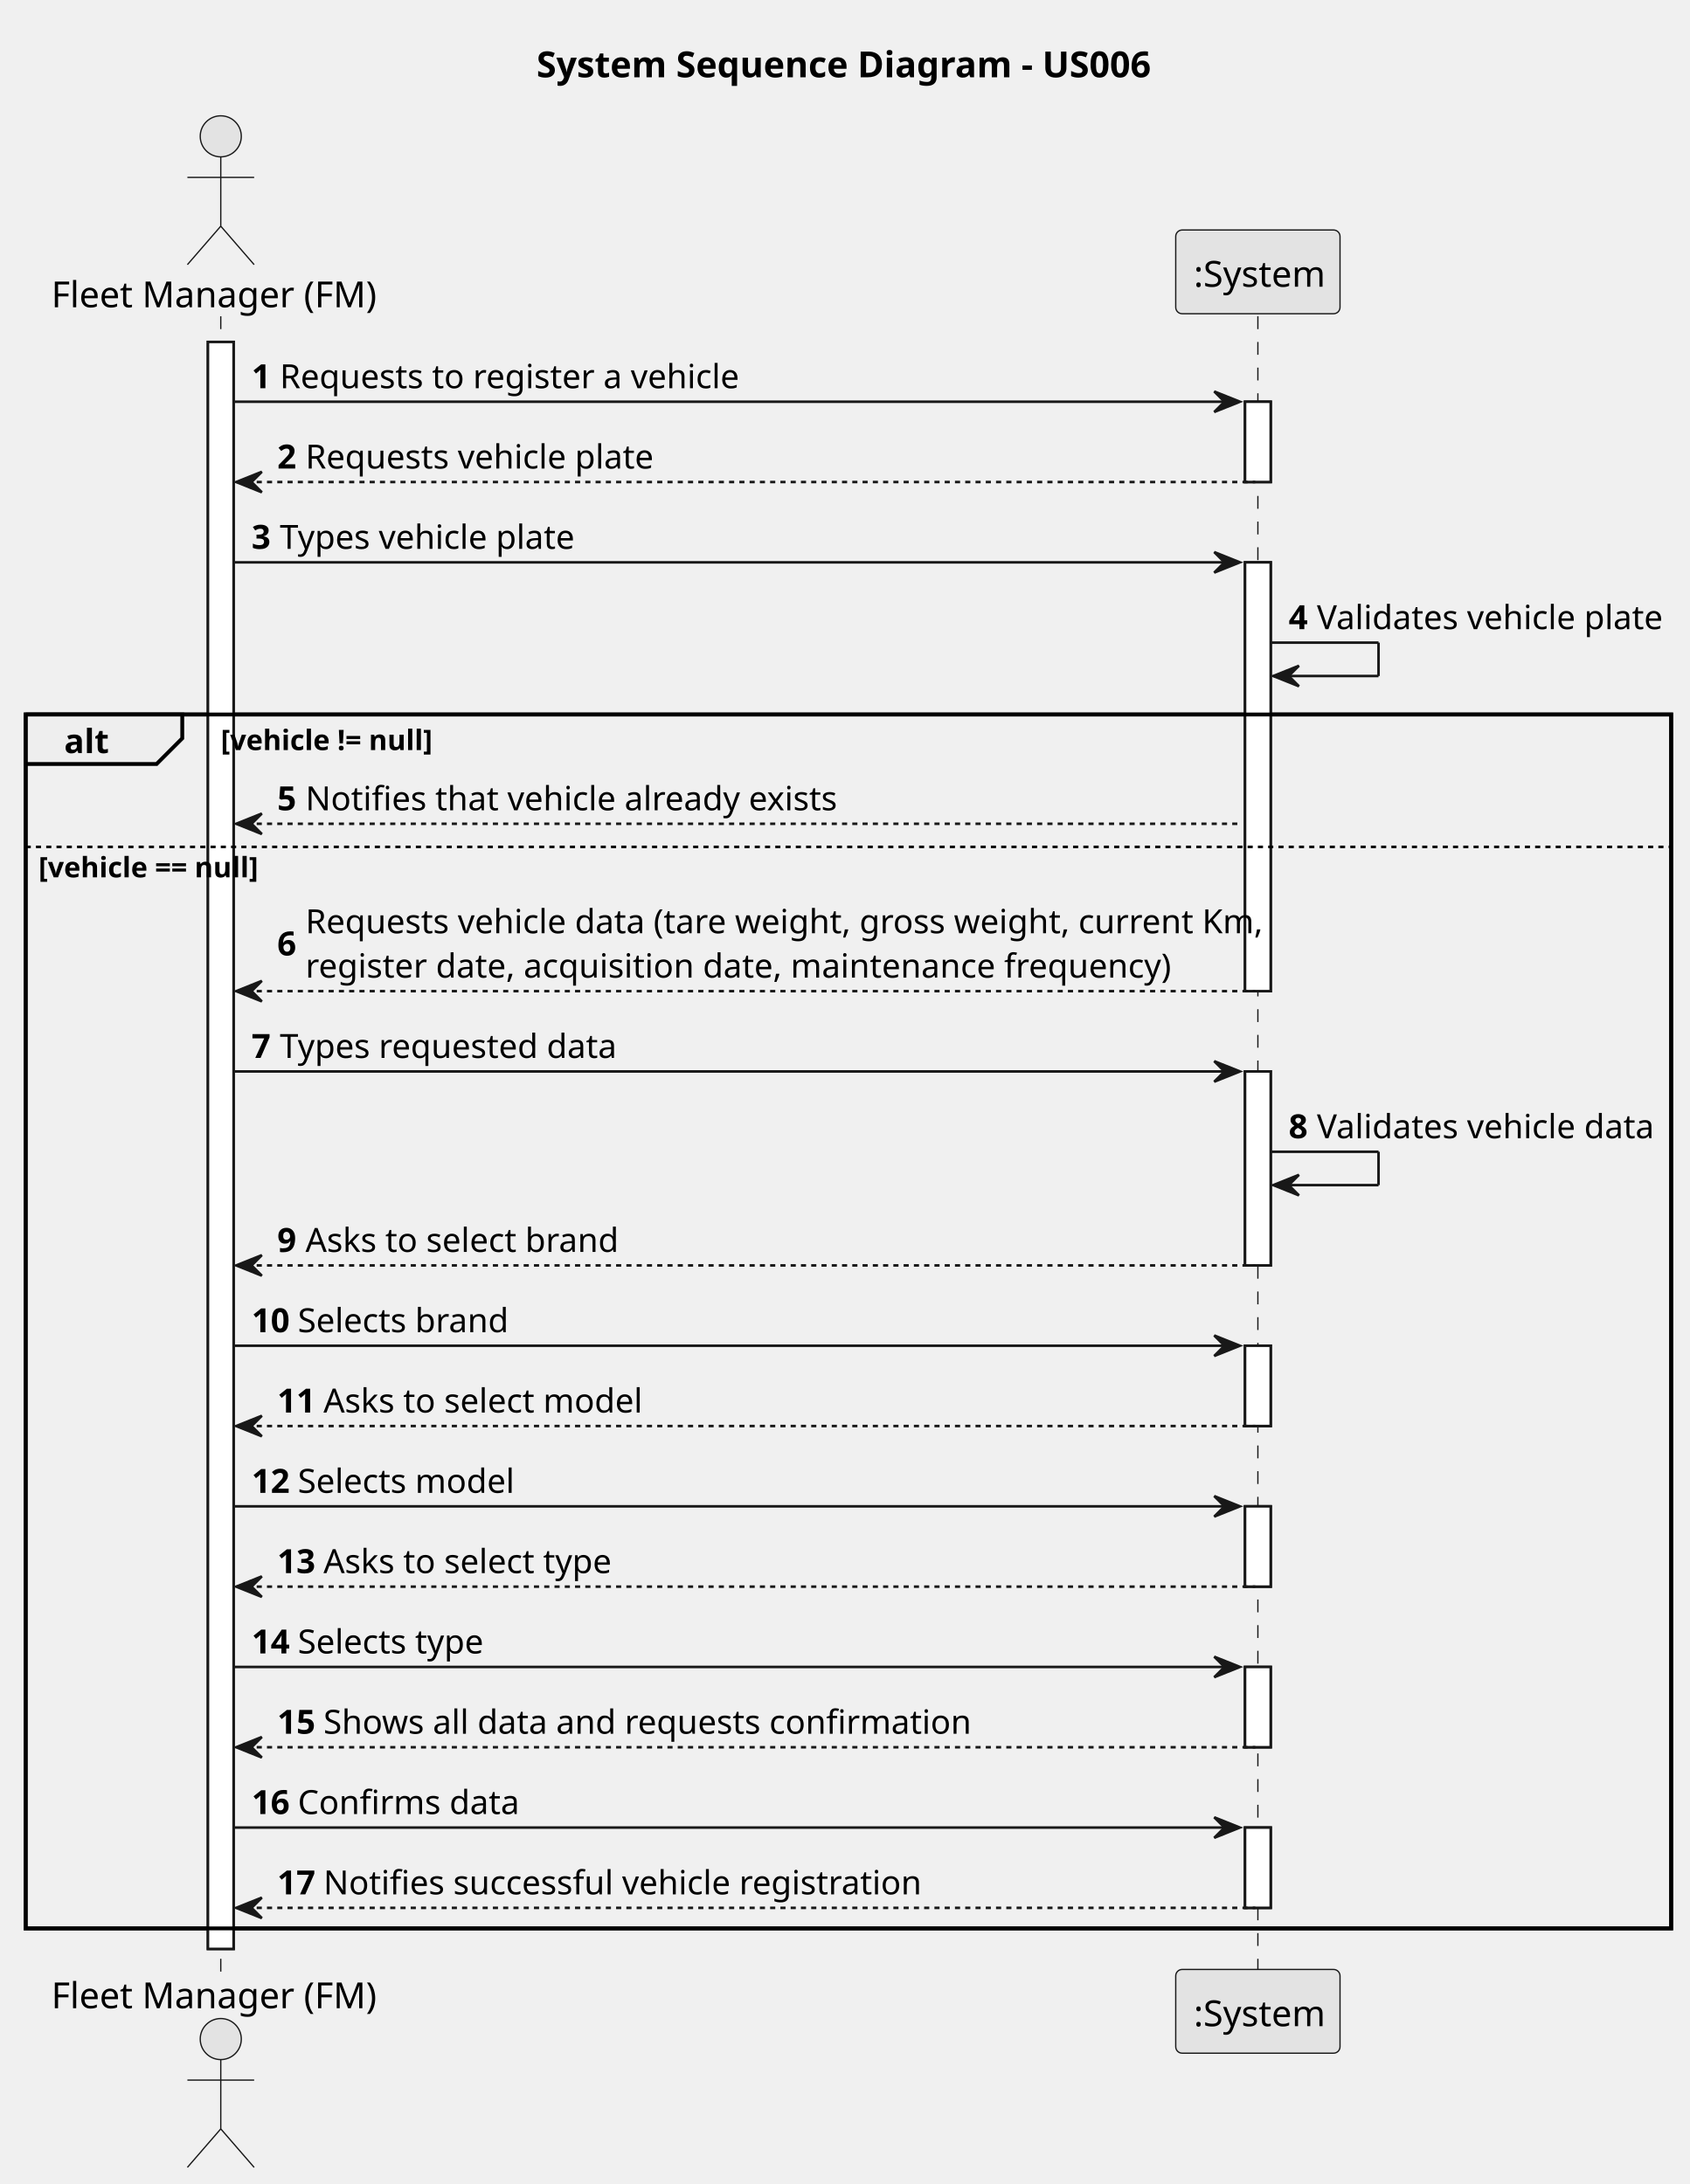
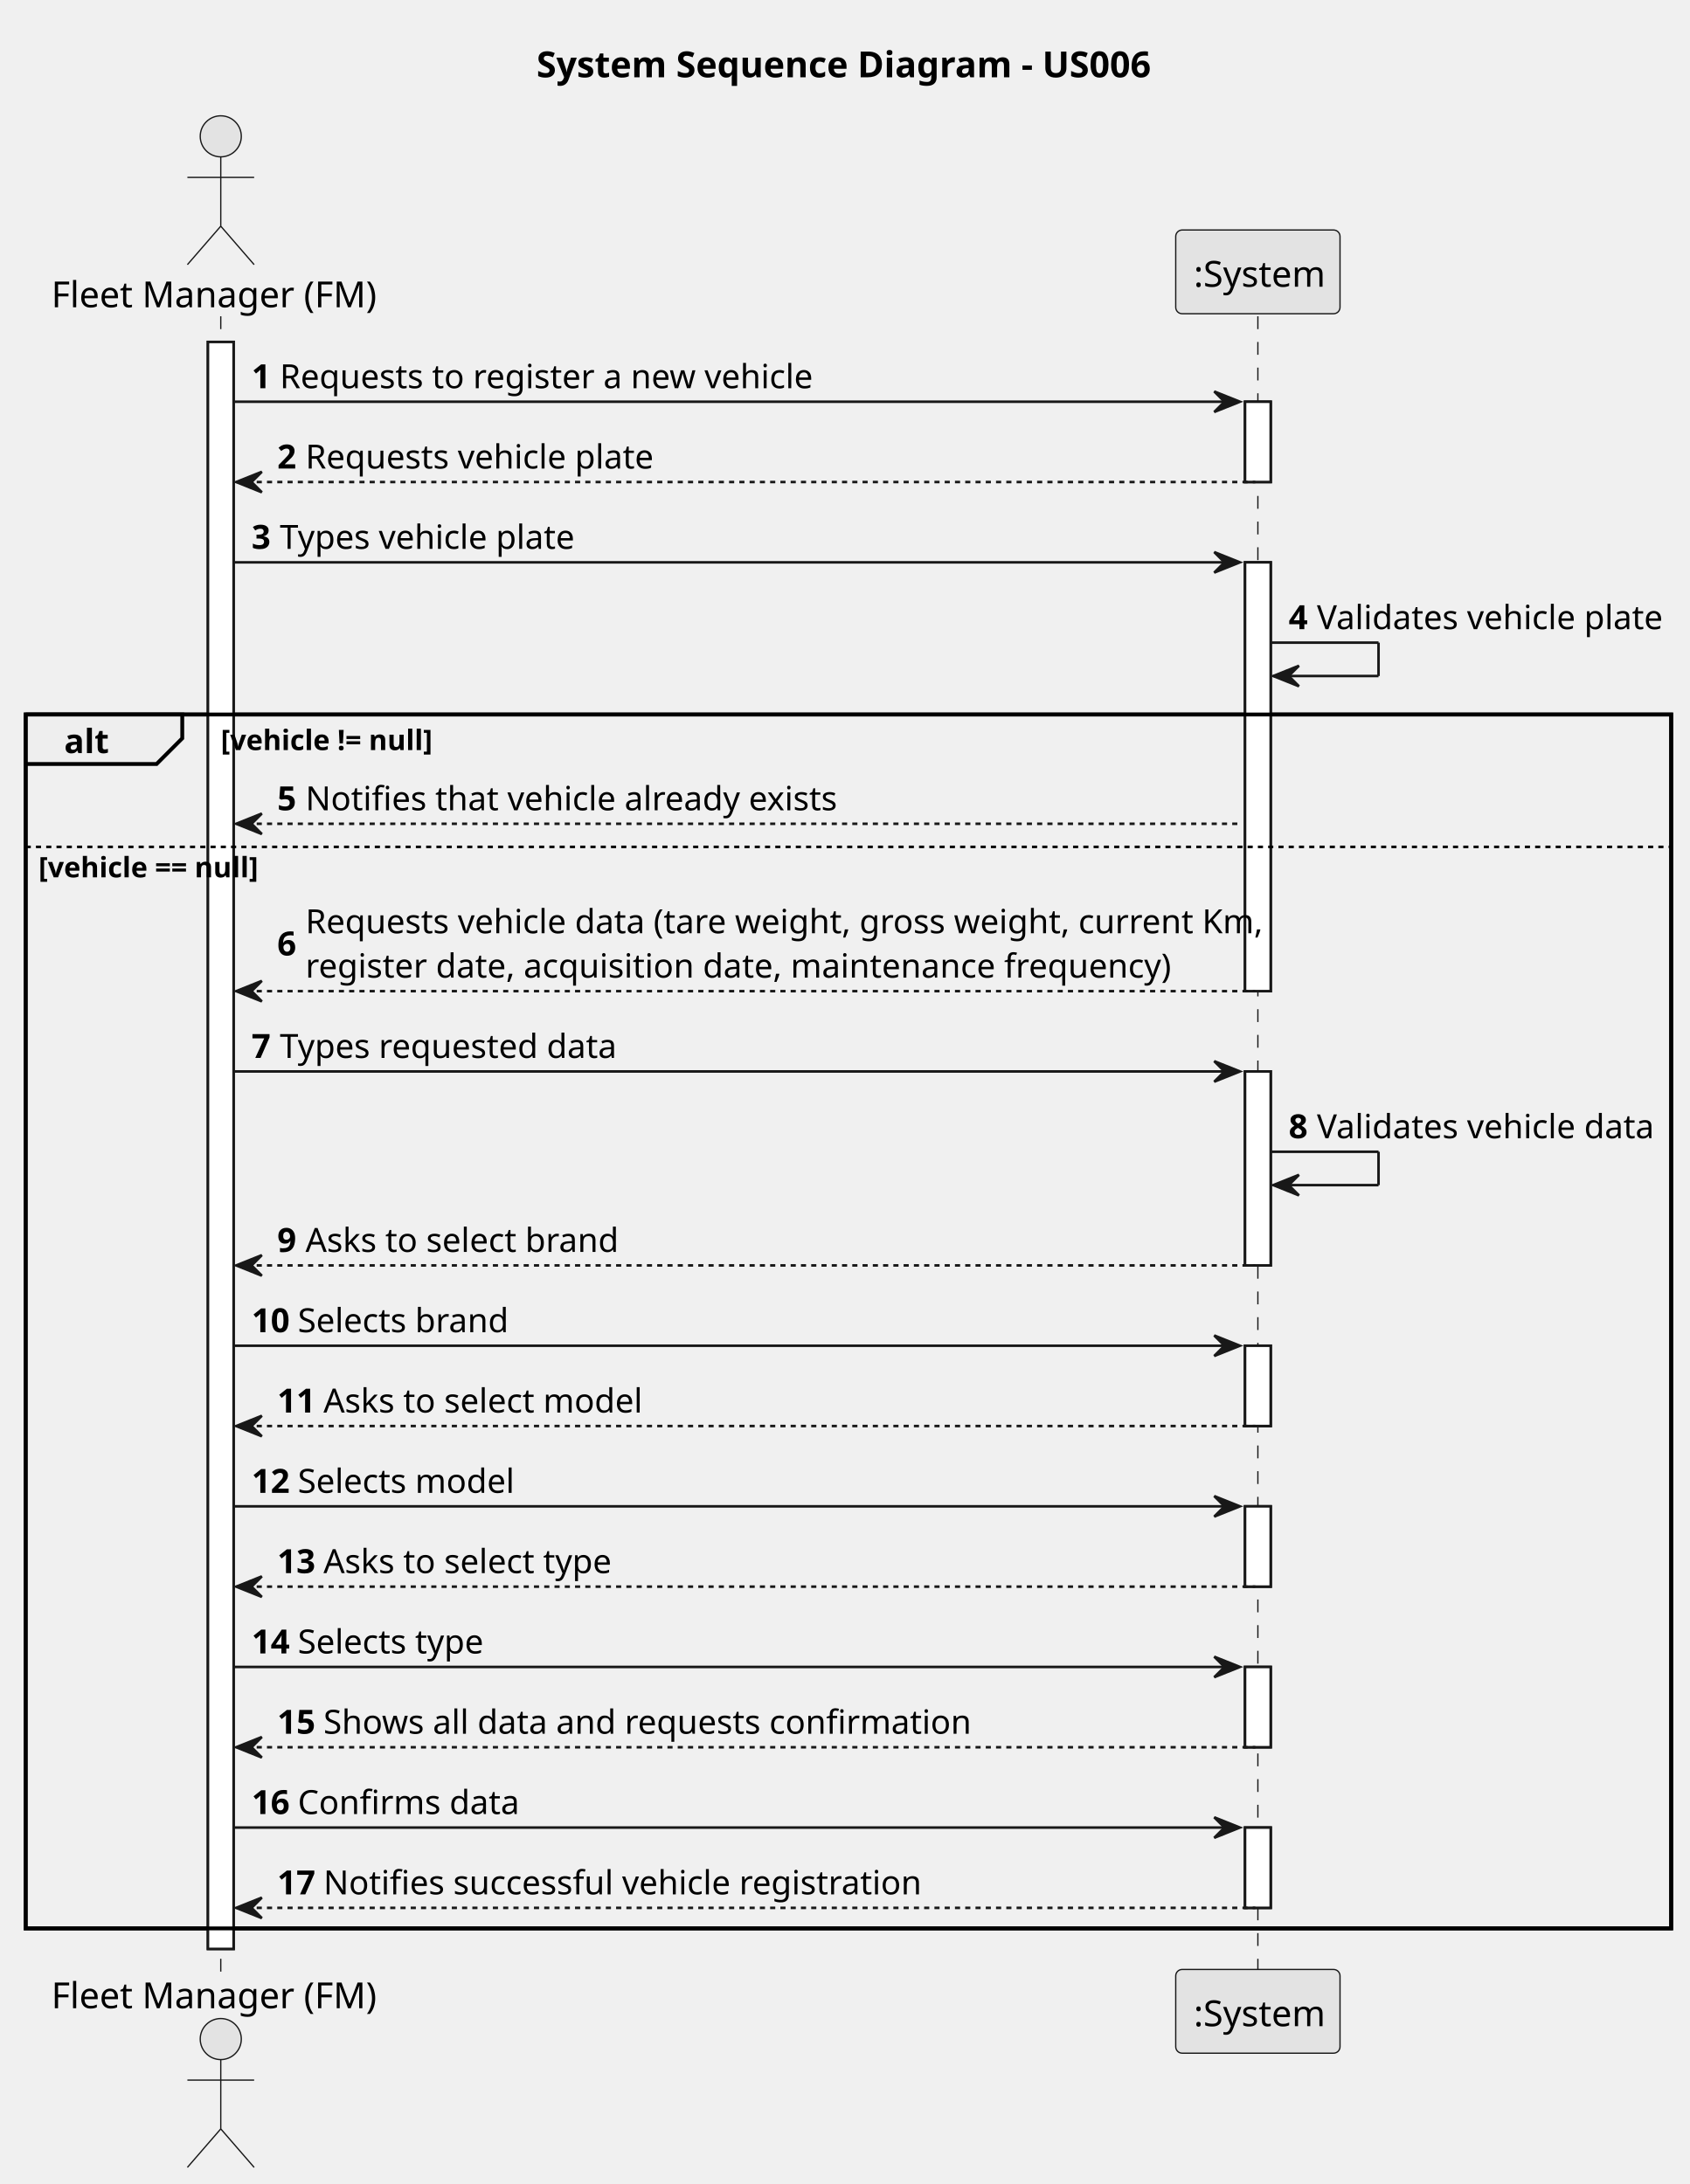
<svg xmlns="http://www.w3.org/2000/svg" contentStyleType="text/css" height="851px" preserveAspectRatio="none" style="width:658px;height:851px;background:#FFFFFF;" version="1.1" viewBox="0 0 658 851" width="658px" zoomAndPan="magnify">
  <defs />
  <g>
    <text fill="#000000" font-family="sans-serif" font-size="14" font-weight="bold" lengthAdjust="spacing" textLength="242" x="209" y="30.107">System Sequence Diagram - US006</text>
    <rect fill="#FFFFFF" height="626.16" style="stroke:#181818;stroke-width:1.0;" width="10" x="81" y="133.242" />
    <rect fill="#FFFFFF" height="31.291" style="stroke:#181818;stroke-width:1.0;" width="10" x="485" y="156.533" />
    <rect fill="#FFFFFF" height="167.086" style="stroke:#181818;stroke-width:1.0;" width="10" x="485" y="219.115" />
    <rect fill="#FFFFFF" height="75.582" style="stroke:#181818;stroke-width:1.0;" width="10" x="485" y="417.492" />
    <rect fill="#FFFFFF" height="31.291" style="stroke:#181818;stroke-width:1.0;" width="10" x="485" y="524.365" />
    <rect fill="#FFFFFF" height="31.291" style="stroke:#181818;stroke-width:1.0;" width="10" x="485" y="586.947" />
    <rect fill="#FFFFFF" height="31.291" style="stroke:#181818;stroke-width:1.0;" width="10" x="485" y="649.529" />
    <rect fill="#FFFFFF" height="31.291" style="stroke:#181818;stroke-width:1.0;" width="10" x="485" y="712.111" />
    <rect fill="none" height="472.996" style="stroke:#000000;stroke-width:1.5;" width="641" x="10" y="278.406" />
    <line style="stroke:#181818;stroke-width:0.5;stroke-dasharray:5.0,5.0;" x1="86" x2="86" y1="123.242" y2="768.402" />
    <line style="stroke:#181818;stroke-width:0.5;stroke-dasharray:5.0,5.0;" x1="490" x2="490" y1="123.242" y2="768.402" />
    <text fill="#000000" font-family="sans-serif" font-size="14" lengthAdjust="spacing" textLength="126" x="20" y="119.728">Fleet Manager (FM)</text>
    <ellipse cx="86" cy="53.121" fill="#E3E3E3" rx="8" ry="8" style="stroke:#181818;stroke-width:0.5;" />
    <path d="M86,61.121 L86,88.121 M73,69.121 L99,69.121 M86,88.121 L73,103.121 M86,88.121 L99,103.121 " fill="none" style="stroke:#181818;stroke-width:0.5;" />
    <text fill="#000000" font-family="sans-serif" font-size="14" lengthAdjust="spacing" textLength="126" x="20" y="782.51">Fleet Manager (FM)</text>
    <ellipse cx="86" cy="794.523" fill="#E3E3E3" rx="8" ry="8" style="stroke:#181818;stroke-width:0.5;" />
    <path d="M86,802.523 L86,829.523 M73,810.523 L99,810.523 M86,829.523 L73,844.523 M86,829.523 L99,844.523 " fill="none" style="stroke:#181818;stroke-width:0.5;" />
    <rect fill="#E3E3E3" height="32.621" rx="2.5" ry="2.5" style="stroke:#181818;stroke-width:0.5;" width="64" x="458" y="89.621" />
    <text fill="#000000" font-family="sans-serif" font-size="14" lengthAdjust="spacing" textLength="50" x="465" y="111.728">:System</text>
    <rect fill="#E3E3E3" height="32.621" rx="2.5" ry="2.5" style="stroke:#181818;stroke-width:0.5;" width="64" x="458" y="767.402" />
    <text fill="#000000" font-family="sans-serif" font-size="14" lengthAdjust="spacing" textLength="50" x="465" y="789.51">:System</text>
    <rect fill="#FFFFFF" height="626.16" style="stroke:#181818;stroke-width:1.0;" width="10" x="81" y="133.242" />
    <rect fill="#FFFFFF" height="31.291" style="stroke:#181818;stroke-width:1.0;" width="10" x="485" y="156.533" />
    <rect fill="#FFFFFF" height="167.086" style="stroke:#181818;stroke-width:1.0;" width="10" x="485" y="219.115" />
    <rect fill="#FFFFFF" height="75.582" style="stroke:#181818;stroke-width:1.0;" width="10" x="485" y="417.492" />
    <rect fill="#FFFFFF" height="31.291" style="stroke:#181818;stroke-width:1.0;" width="10" x="485" y="524.365" />
    <rect fill="#FFFFFF" height="31.291" style="stroke:#181818;stroke-width:1.0;" width="10" x="485" y="586.947" />
    <rect fill="#FFFFFF" height="31.291" style="stroke:#181818;stroke-width:1.0;" width="10" x="485" y="649.529" />
    <rect fill="#FFFFFF" height="31.291" style="stroke:#181818;stroke-width:1.0;" width="10" x="485" y="712.111" />
    <polygon fill="#181818" points="473,152.533,483,156.533,473,160.533,477,156.533" style="stroke:#181818;stroke-width:1.0;" />
    <line style="stroke:#181818;stroke-width:1.0;" x1="91" x2="479" y1="156.533" y2="156.533" />
    <text fill="#000000" font-family="sans-serif" font-size="13" font-weight="bold" lengthAdjust="spacing" textLength="7" x="98" y="151.27">1</text>
-     <text fill="#000000" font-family="sans-serif" font-size="13" lengthAdjust="spacing" textLength="171" x="109" y="151.27">Requests to register a vehicle</text>
+     <text fill="#000000" font-family="sans-serif" font-size="13" lengthAdjust="spacing" textLength="198" x="109" y="151.27">Requests to register a new vehicle</text>
    <polygon fill="#181818" points="102,183.824,92,187.824,102,191.824,98,187.824" style="stroke:#181818;stroke-width:1.0;" />
    <line style="stroke:#181818;stroke-width:1.0;stroke-dasharray:2.0,2.0;" x1="96" x2="489" y1="187.824" y2="187.824" />
    <text fill="#000000" font-family="sans-serif" font-size="13" font-weight="bold" lengthAdjust="spacing" textLength="7" x="108" y="182.561">2</text>
    <text fill="#000000" font-family="sans-serif" font-size="13" lengthAdjust="spacing" textLength="130" x="119" y="182.561">Requests vehicle plate</text>
    <polygon fill="#181818" points="473,215.115,483,219.115,473,223.115,477,219.115" style="stroke:#181818;stroke-width:1.0;" />
    <line style="stroke:#181818;stroke-width:1.0;" x1="91" x2="479" y1="219.115" y2="219.115" />
    <text fill="#000000" font-family="sans-serif" font-size="13" font-weight="bold" lengthAdjust="spacing" textLength="7" x="98" y="213.852">3</text>
    <text fill="#000000" font-family="sans-serif" font-size="13" lengthAdjust="spacing" textLength="110" x="109" y="213.852">Types vehicle plate</text>
    <line style="stroke:#181818;stroke-width:1.0;" x1="495" x2="537" y1="250.406" y2="250.406" />
    <line style="stroke:#181818;stroke-width:1.0;" x1="537" x2="537" y1="250.406" y2="263.406" />
    <line style="stroke:#181818;stroke-width:1.0;" x1="496" x2="537" y1="263.406" y2="263.406" />
    <polygon fill="#181818" points="506,259.406,496,263.406,506,267.406,502,263.406" style="stroke:#181818;stroke-width:1.0;" />
    <text fill="#000000" font-family="sans-serif" font-size="13" font-weight="bold" lengthAdjust="spacing" textLength="7" x="502" y="245.144">4</text>
    <text fill="#000000" font-family="sans-serif" font-size="13" lengthAdjust="spacing" textLength="129" x="513" y="245.144">Validates vehicle plate</text>
    <path d="M10,278.406 L71,278.406 L71,287.697 L61,297.697 L10,297.697 L10,278.406 " fill="#EEEEEE" style="stroke:#000000;stroke-width:1.5;" />
    <rect fill="none" height="472.996" style="stroke:#000000;stroke-width:1.5;" width="641" x="10" y="278.406" />
    <text fill="#000000" font-family="sans-serif" font-size="13" font-weight="bold" lengthAdjust="spacing" textLength="16" x="25" y="293.435">alt</text>
    <text fill="#000000" font-family="sans-serif" font-size="11" font-weight="bold" lengthAdjust="spacing" textLength="82" x="86" y="292.276">[vehicle != null]</text>
    <polygon fill="#181818" points="102,316.988,92,320.988,102,324.988,98,320.988" style="stroke:#181818;stroke-width:1.0;" />
    <line style="stroke:#181818;stroke-width:1.0;stroke-dasharray:2.0,2.0;" x1="96" x2="484" y1="320.988" y2="320.988" />
    <text fill="#000000" font-family="sans-serif" font-size="13" font-weight="bold" lengthAdjust="spacing" textLength="7" x="108" y="315.726">5</text>
    <text fill="#000000" font-family="sans-serif" font-size="13" lengthAdjust="spacing" textLength="197" x="119" y="315.726">Notifies that vehicle already exists</text>
    <line style="stroke:#000000;stroke-width:1.0;stroke-dasharray:2.0,2.0;" x1="10" x2="651" y1="329.988" y2="329.988" />
    <text fill="#000000" font-family="sans-serif" font-size="11" font-weight="bold" lengthAdjust="spacing" textLength="85" x="15" y="341.858">[vehicle == null]</text>
    <polygon fill="#181818" points="102,382.201,92,386.201,102,390.201,98,386.201" style="stroke:#181818;stroke-width:1.0;" />
    <line style="stroke:#181818;stroke-width:1.0;stroke-dasharray:2.0,2.0;" x1="96" x2="489" y1="386.201" y2="386.201" />
    <text fill="#000000" font-family="sans-serif" font-size="13" font-weight="bold" lengthAdjust="spacing" textLength="7" x="108" y="372.293">6</text>
    <text fill="#000000" font-family="sans-serif" font-size="13" lengthAdjust="spacing" textLength="355" x="119" y="363.647">Requests vehicle data (tare weight, gross weight, current Km,</text>
    <text fill="#000000" font-family="sans-serif" font-size="13" lengthAdjust="spacing" textLength="317" x="119" y="380.938">register date, acquisition date, maintenance frequency)</text>
    <polygon fill="#181818" points="473,413.492,483,417.492,473,421.492,477,417.492" style="stroke:#181818;stroke-width:1.0;" />
    <line style="stroke:#181818;stroke-width:1.0;" x1="91" x2="479" y1="417.492" y2="417.492" />
    <text fill="#000000" font-family="sans-serif" font-size="13" font-weight="bold" lengthAdjust="spacing" textLength="7" x="98" y="412.229">7</text>
    <text fill="#000000" font-family="sans-serif" font-size="13" lengthAdjust="spacing" textLength="125" x="109" y="412.229">Types requested data</text>
    <line style="stroke:#181818;stroke-width:1.0;" x1="495" x2="537" y1="448.783" y2="448.783" />
    <line style="stroke:#181818;stroke-width:1.0;" x1="537" x2="537" y1="448.783" y2="461.783" />
    <line style="stroke:#181818;stroke-width:1.0;" x1="496" x2="537" y1="461.783" y2="461.783" />
    <polygon fill="#181818" points="506,457.783,496,461.783,506,465.783,502,461.783" style="stroke:#181818;stroke-width:1.0;" />
    <text fill="#000000" font-family="sans-serif" font-size="13" font-weight="bold" lengthAdjust="spacing" textLength="7" x="502" y="443.521">8</text>
    <text fill="#000000" font-family="sans-serif" font-size="13" lengthAdjust="spacing" textLength="126" x="513" y="443.521">Validates vehicle data</text>
    <polygon fill="#181818" points="102,489.074,92,493.074,102,497.074,98,493.074" style="stroke:#181818;stroke-width:1.0;" />
    <line style="stroke:#181818;stroke-width:1.0;stroke-dasharray:2.0,2.0;" x1="96" x2="489" y1="493.074" y2="493.074" />
    <text fill="#000000" font-family="sans-serif" font-size="13" font-weight="bold" lengthAdjust="spacing" textLength="7" x="108" y="487.812">9</text>
    <text fill="#000000" font-family="sans-serif" font-size="13" lengthAdjust="spacing" textLength="120" x="119" y="487.812">Asks to select brand</text>
    <polygon fill="#181818" points="473,520.365,483,524.365,473,528.365,477,524.365" style="stroke:#181818;stroke-width:1.0;" />
    <line style="stroke:#181818;stroke-width:1.0;" x1="91" x2="479" y1="524.365" y2="524.365" />
    <text fill="#000000" font-family="sans-serif" font-size="13" font-weight="bold" lengthAdjust="spacing" textLength="14" x="98" y="519.102">10</text>
    <text fill="#000000" font-family="sans-serif" font-size="13" lengthAdjust="spacing" textLength="80" x="116" y="519.102">Selects brand</text>
    <polygon fill="#181818" points="102,551.656,92,555.656,102,559.656,98,555.656" style="stroke:#181818;stroke-width:1.0;" />
    <line style="stroke:#181818;stroke-width:1.0;stroke-dasharray:2.0,2.0;" x1="96" x2="489" y1="555.656" y2="555.656" />
    <text fill="#000000" font-family="sans-serif" font-size="13" font-weight="bold" lengthAdjust="spacing" textLength="14" x="108" y="550.394">11</text>
    <text fill="#000000" font-family="sans-serif" font-size="13" lengthAdjust="spacing" textLength="123" x="126" y="550.394">Asks to select model</text>
    <polygon fill="#181818" points="473,582.947,483,586.947,473,590.947,477,586.947" style="stroke:#181818;stroke-width:1.0;" />
    <line style="stroke:#181818;stroke-width:1.0;" x1="91" x2="479" y1="586.947" y2="586.947" />
    <text fill="#000000" font-family="sans-serif" font-size="13" font-weight="bold" lengthAdjust="spacing" textLength="14" x="98" y="581.685">12</text>
    <text fill="#000000" font-family="sans-serif" font-size="13" lengthAdjust="spacing" textLength="83" x="116" y="581.685">Selects model</text>
    <polygon fill="#181818" points="102,614.238,92,618.238,102,622.238,98,618.238" style="stroke:#181818;stroke-width:1.0;" />
    <line style="stroke:#181818;stroke-width:1.0;stroke-dasharray:2.0,2.0;" x1="96" x2="489" y1="618.238" y2="618.238" />
    <text fill="#000000" font-family="sans-serif" font-size="13" font-weight="bold" lengthAdjust="spacing" textLength="14" x="108" y="612.976">13</text>
    <text fill="#000000" font-family="sans-serif" font-size="13" lengthAdjust="spacing" textLength="113" x="126" y="612.976">Asks to select type</text>
    <polygon fill="#181818" points="473,645.529,483,649.529,473,653.529,477,649.529" style="stroke:#181818;stroke-width:1.0;" />
    <line style="stroke:#181818;stroke-width:1.0;" x1="91" x2="479" y1="649.529" y2="649.529" />
    <text fill="#000000" font-family="sans-serif" font-size="13" font-weight="bold" lengthAdjust="spacing" textLength="14" x="98" y="644.267">14</text>
    <text fill="#000000" font-family="sans-serif" font-size="13" lengthAdjust="spacing" textLength="73" x="116" y="644.267">Selects type</text>
    <polygon fill="#181818" points="102,676.82,92,680.82,102,684.82,98,680.82" style="stroke:#181818;stroke-width:1.0;" />
    <line style="stroke:#181818;stroke-width:1.0;stroke-dasharray:2.0,2.0;" x1="96" x2="489" y1="680.82" y2="680.82" />
    <text fill="#000000" font-family="sans-serif" font-size="13" font-weight="bold" lengthAdjust="spacing" textLength="14" x="108" y="675.558">15</text>
    <text fill="#000000" font-family="sans-serif" font-size="13" lengthAdjust="spacing" textLength="238" x="126" y="675.558">Shows all data and requests confirmation</text>
    <polygon fill="#181818" points="473,708.111,483,712.111,473,716.111,477,712.111" style="stroke:#181818;stroke-width:1.0;" />
    <line style="stroke:#181818;stroke-width:1.0;" x1="91" x2="479" y1="712.111" y2="712.111" />
    <text fill="#000000" font-family="sans-serif" font-size="13" font-weight="bold" lengthAdjust="spacing" textLength="14" x="98" y="706.849">16</text>
    <text fill="#000000" font-family="sans-serif" font-size="13" lengthAdjust="spacing" textLength="80" x="116" y="706.849">Confirms data</text>
    <polygon fill="#181818" points="102,739.402,92,743.402,102,747.402,98,743.402" style="stroke:#181818;stroke-width:1.0;" />
    <line style="stroke:#181818;stroke-width:1.0;stroke-dasharray:2.0,2.0;" x1="96" x2="489" y1="743.402" y2="743.402" />
    <text fill="#000000" font-family="sans-serif" font-size="13" font-weight="bold" lengthAdjust="spacing" textLength="14" x="108" y="738.14">17</text>
    <text fill="#000000" font-family="sans-serif" font-size="13" lengthAdjust="spacing" textLength="220" x="126" y="738.14">Notifies successful vehicle registration</text>
  </g>
</svg>
